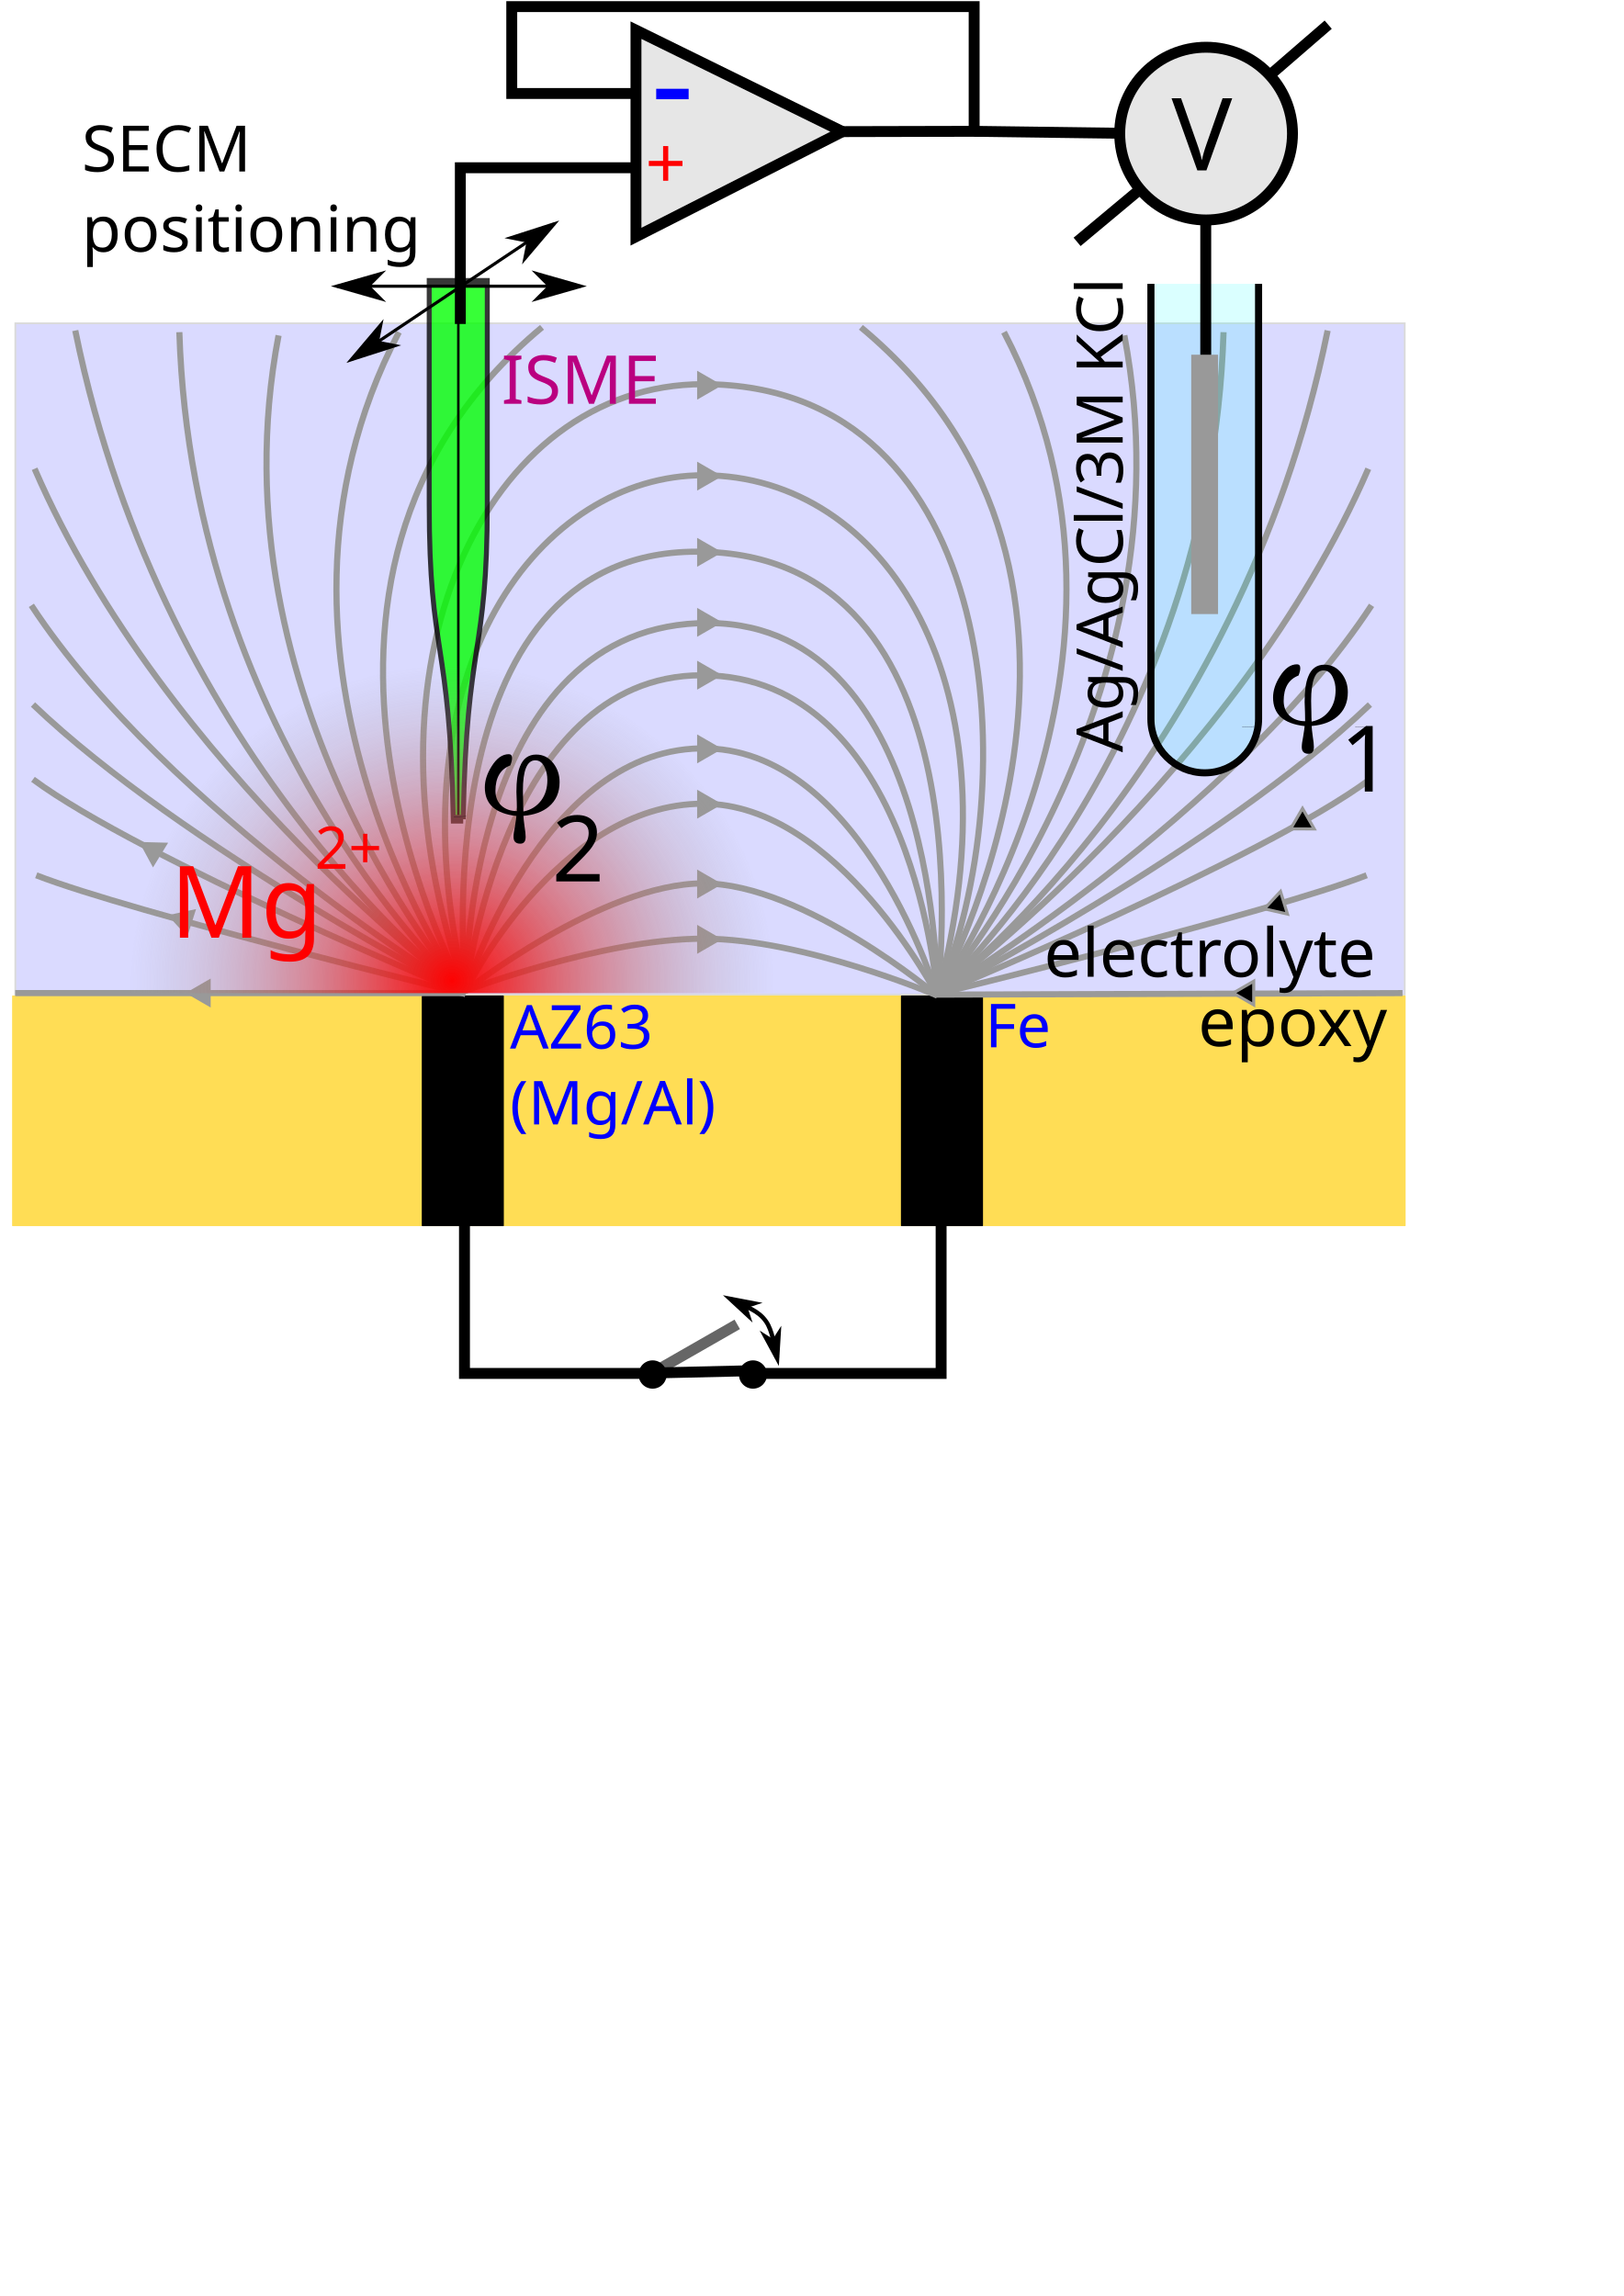
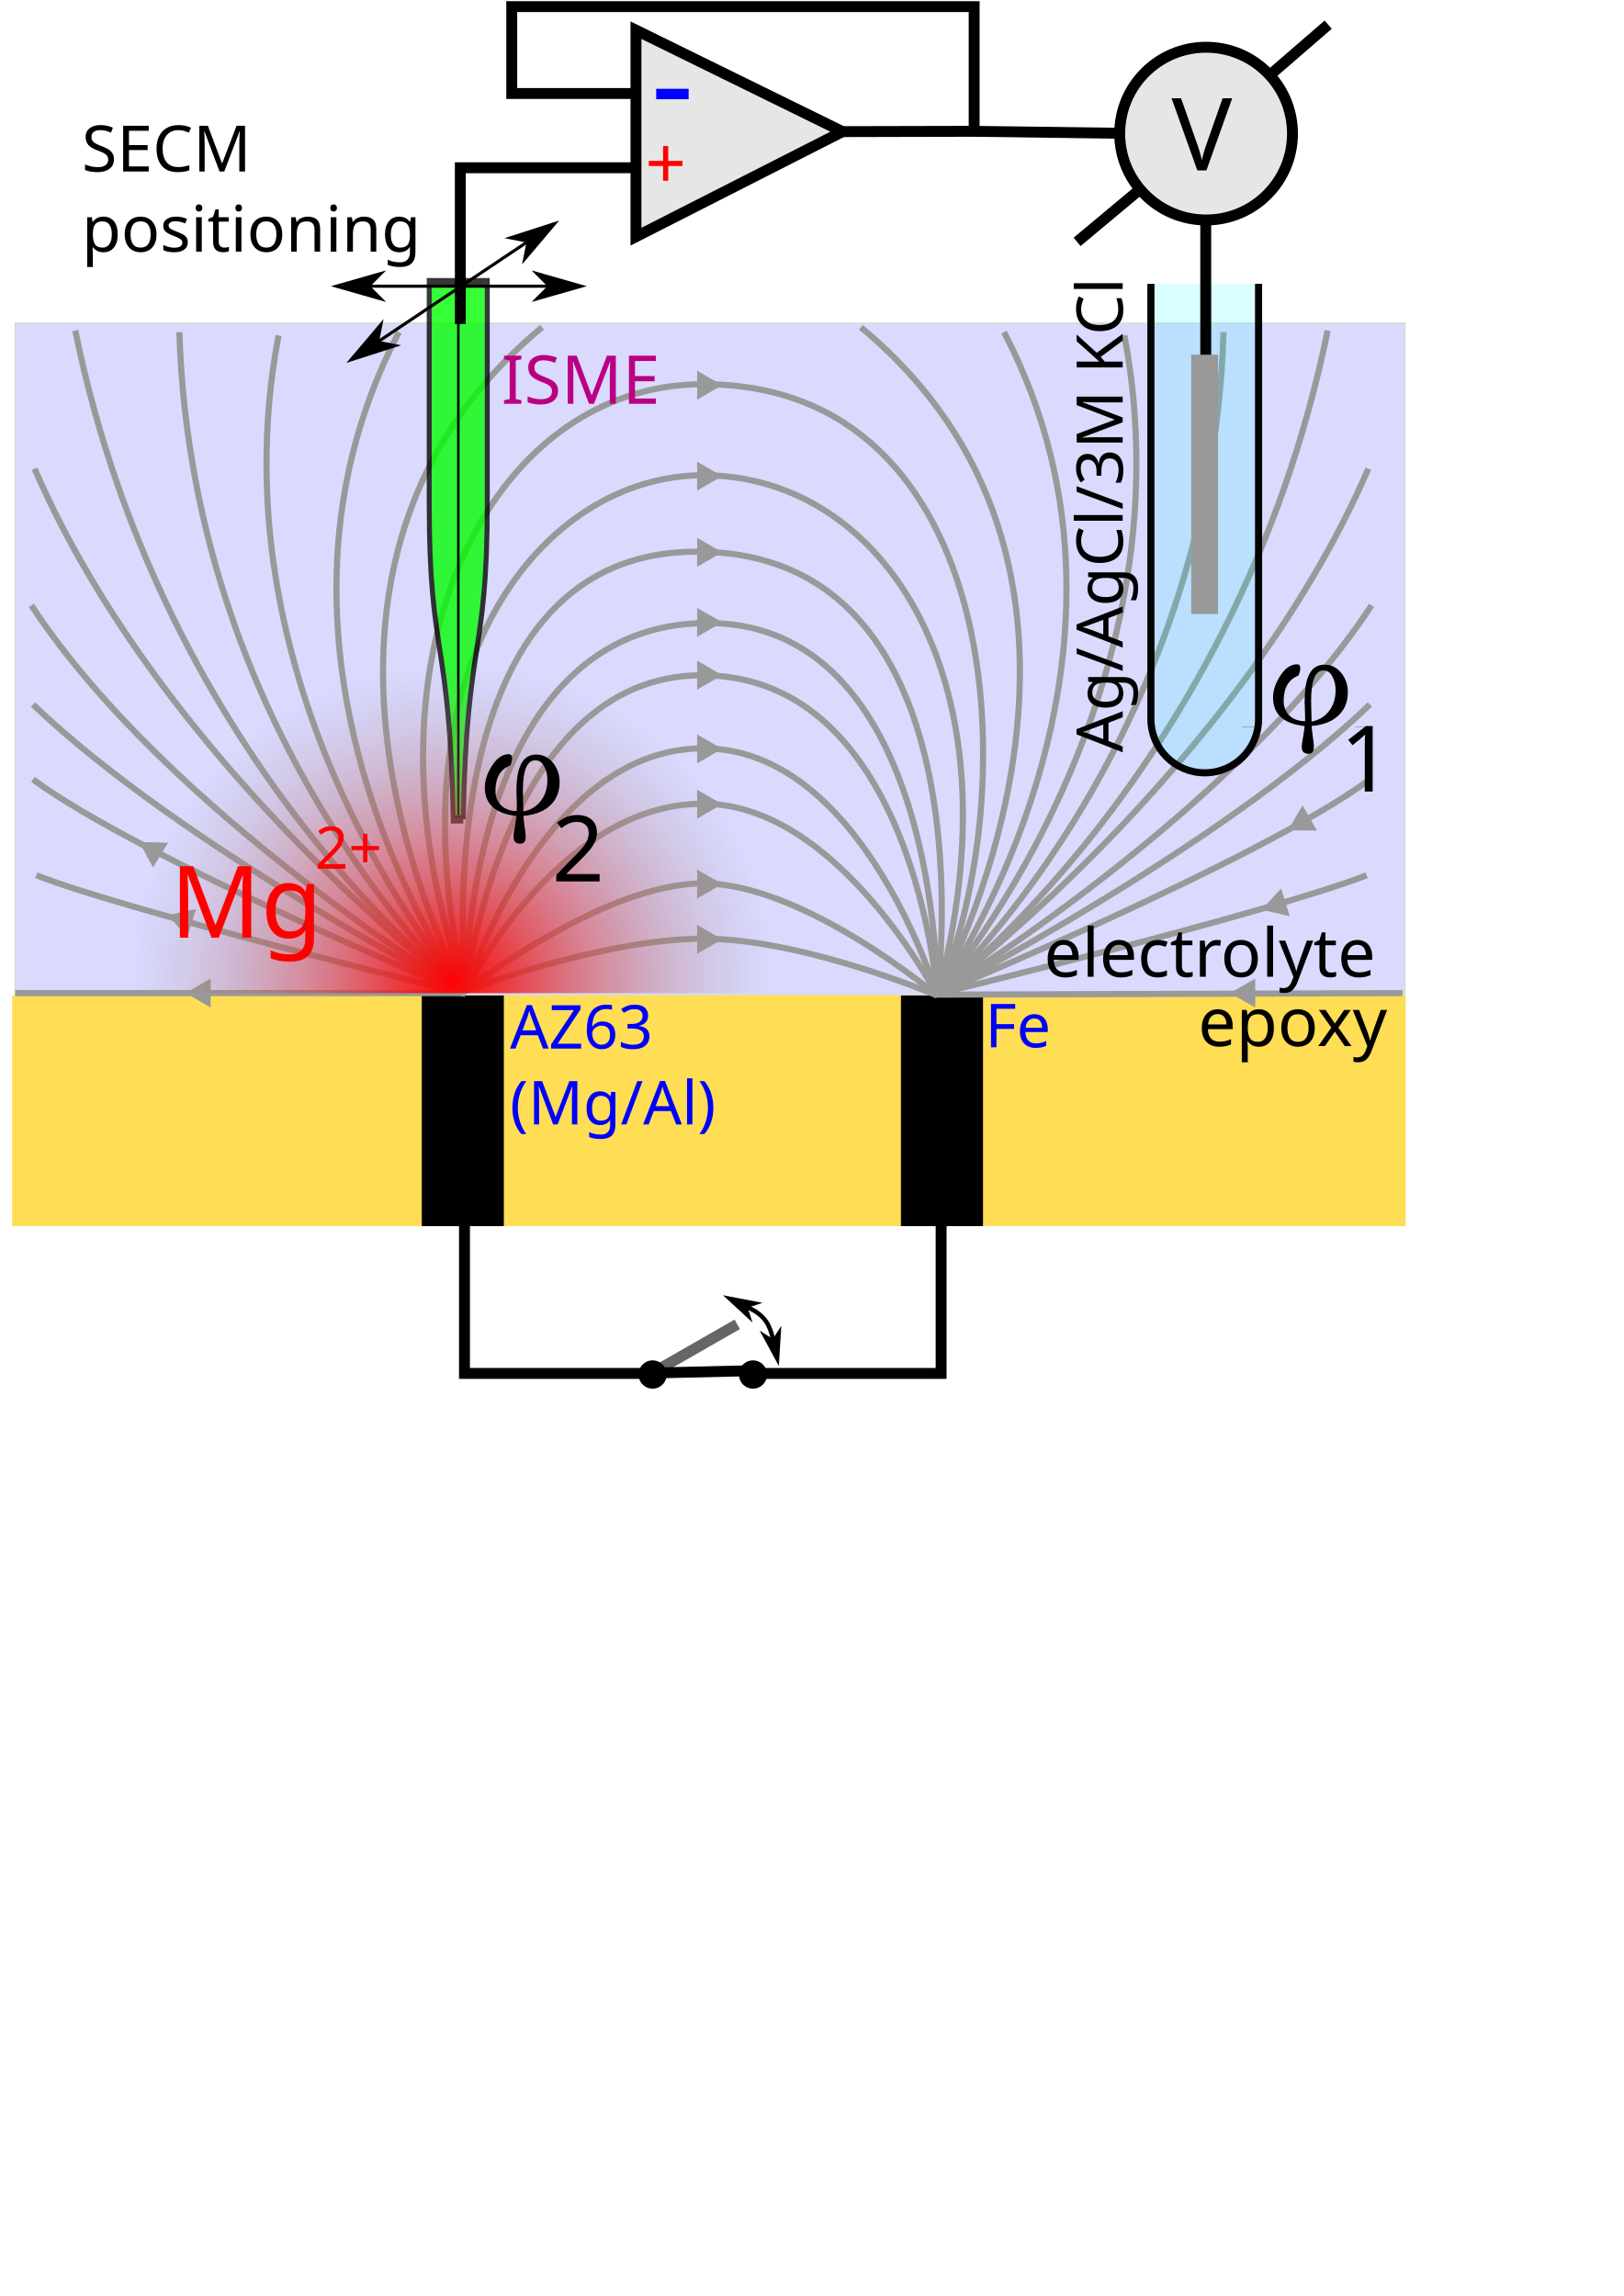
<svg xmlns="http://www.w3.org/2000/svg" xmlns:xlink="http://www.w3.org/1999/xlink" width="744.094" height="1052.362" id="svg2" version="1.1">
  <defs id="defs4">
    <marker orient="auto" refY="0.0" refX="0.0" id="Arrow2Lend" style="overflow:visible;">
      <path id="path3943" style="fill-rule:evenodd;stroke-width:0.625;stroke-linejoin:round;" d="M 8.719,4.034 L -2.207,0.016 L 8.719,-4.002 C 6.973,-1.63 6.983,1.616 8.719,4.034 z " transform="scale(1.1) rotate(180) translate(1,0)" />
    </marker>
    <linearGradient id="linearGradient6282">
      <stop style="stop-color:#ff0000;stop-opacity:1" offset="0" id="stop6284" />
      <stop style="stop-color:#999999;stop-opacity:0;" offset="1" id="stop6286" />
    </linearGradient>
    <marker orient="auto" refY="0.0" refX="0.0" id="Arrow1Mend" style="overflow:visible;">
      <path id="path3931" d="M 0.0,0.0 L 5.0,-5.0 L -12.5,0.0 L 5.0,5.0 L 0.0,0.0 z " style="fill-rule:evenodd;stroke:#000000;stroke-width:1.0pt;" transform="scale(0.4) rotate(180) translate(10,0)" />
    </marker>
    <marker orient="auto" refY="0.0" refX="0.0" id="Arrow1Mstart" style="overflow:visible">
      <path id="path3928" d="M 0.0,0.0 L 5.0,-5.0 L -12.5,0.0 L 5.0,5.0 L 0.0,0.0 z " style="fill-rule:evenodd;stroke:#000000;stroke-width:1.0pt" transform="scale(0.4) translate(10,0)" />
    </marker>
    <linearGradient xlink:href="#linearGradient2987-6" id="linearGradient2993-3" x1="388.571" y1="296.648" x2="391.429" y2="532.362" gradientUnits="userSpaceOnUse" gradientTransform="matrix(1.253608,0,0,0.93125,-221.2312,73.15347)" />
    <linearGradient id="linearGradient2987-6">
      <stop style="stop-color:#ffd42a;stop-opacity:1" offset="0" id="stop2989-7" />
      <stop style="stop-color:#ffffff;stop-opacity:1" offset="1" id="stop2991-5" />
    </linearGradient>
    <linearGradient y2="532.362" x2="391.429" y1="296.648" x1="388.571" gradientTransform="matrix(0.1092783,0,0,0.93125,455.1605,73.15345)" gradientUnits="userSpaceOnUse" id="linearGradient3010-5" xlink:href="#linearGradient3029-6" />
    <linearGradient id="linearGradient3029-6">
      <stop id="stop3031-2" offset="0" style="stop-color:#0000ff;stop-opacity:1" />
      <stop id="stop3033-9" offset="1" style="stop-color:#ffffff;stop-opacity:1" />
    </linearGradient>
    <marker orient="auto" refY="0" refX="0" id="marker5061" style="overflow:visible">
      <path id="path5063" d="M 0,0 5,-5 -12.5,0 5,5 0,0 z" style="fill-rule:evenodd;stroke:#000000;stroke-width:1pt" transform="matrix(0.8,0,0,0.8,10,0)" />
    </marker>
    <marker orient="auto" refY="0" refX="0" id="marker5065" style="overflow:visible">
      <path id="path5067" d="M 0,0 5,-5 -12.5,0 5,5 0,0 z" style="fill-rule:evenodd;stroke:#000000;stroke-width:1pt" transform="matrix(-0.8,0,0,-0.8,-10,0)" />
    </marker>
    <marker orient="auto" refY="0" refX="0" id="marker5015" style="overflow:visible">
      <path id="path5017" d="M 0,0 5,-5 -12.5,0 5,5 0,0 z" style="fill-rule:evenodd;stroke:#000000;stroke-width:1pt" transform="matrix(0.8,0,0,0.8,10,0)" />
    </marker>
    <marker orient="auto" refY="0" refX="0" id="marker5019" style="overflow:visible">
      <path id="path5021" d="M 0,0 5,-5 -12.5,0 5,5 0,0 z" style="fill-rule:evenodd;stroke:#000000;stroke-width:1pt" transform="matrix(-0.8,0,0,-0.8,-10,0)" />
    </marker>
    <clipPath clipPathUnits="userSpaceOnUse" id="clipPath5505">
      <rect style="fill:#4d4d4d;fill-opacity:0.145;stroke:#4d4d4d;stroke-width:3;stroke-miterlimit:4;stroke-opacity:0.145;stroke-dasharray:none" id="rect5507" width="158.594" height="319.208" x="744.482" y="145.245" rx="24.668" ry="24.668" />
    </clipPath>
    <radialGradient xlink:href="#linearGradient6282" id="radialGradient6288" cx="-405.452" cy="253.791" fx="-405.452" fy="253.791" r="148.143" gradientUnits="userSpaceOnUse" gradientTransform="matrix(-7.126871e-8,-0.9836066,1,3.7969868e-7,-669.505,-166.4435)" />
    <clipPath clipPathUnits="userSpaceOnUse" id="clipPath6292">
      <rect style="opacity:0.987;fill:#ff0000;fill-opacity:0.145;stroke:none" id="rect6294" width="477.143" height="287.143" x="-668.571" y="-49.066" rx="24.668" ry="24.668" />
    </clipPath>
    <marker orient="auto" refY="0" refX="0" id="Arrow2Lend-6" style="overflow:visible">
      <path id="path3943-7" style="fill-rule:evenodd;stroke-width:0.625;stroke-linejoin:round" d="M 8.719,4.034 -2.207,0.016 8.719,-4.002 c -1.745,2.372 -1.735,5.617 -6e-7,8.035 z" transform="matrix(-1.1,0,0,-1.1,-1.1,0)" />
    </marker>
    <marker orient="auto" refY="0" refX="0" id="Arrow2Lend-3" style="overflow:visible">
      <path id="path3943-5" style="fill-rule:evenodd;stroke-width:0.625;stroke-linejoin:round" d="M 8.719,4.034 -2.207,0.016 8.719,-4.002 c -1.745,2.372 -1.735,5.617 -6e-7,8.035 z" transform="matrix(-1.1,0,0,-1.1,-1.1,0)" />
    </marker>
    <marker orient="auto" refY="0" refX="0" id="marker6544" style="overflow:visible">
      <path id="path6546" style="fill-rule:evenodd;stroke-width:0.625;stroke-linejoin:round" d="M 8.719,4.034 -2.207,0.016 8.719,-4.002 c -1.745,2.372 -1.735,5.617 -6e-7,8.035 z" transform="matrix(-1.1,0,0,-1.1,-1.1,0)" />
    </marker>
    <marker orient="auto" refY="0" refX="0" id="Arrow2Lend-9" style="overflow:visible">
      <path id="path3943-1" style="fill-rule:evenodd;stroke-width:0.625;stroke-linejoin:round" d="M 8.719,4.034 -2.207,0.016 8.719,-4.002 c -1.745,2.372 -1.735,5.617 -6e-7,8.035 z" transform="matrix(-1.1,0,0,-1.1,-1.1,0)" />
    </marker>
    <marker orient="auto" refY="0" refX="0" id="marker6579" style="overflow:visible">
      <path id="path6581" style="fill-rule:evenodd;stroke-width:0.625;stroke-linejoin:round" d="M 8.719,4.034 -2.207,0.016 8.719,-4.002 c -1.745,2.372 -1.735,5.617 -6e-7,8.035 z" transform="matrix(-1.1,0,0,-1.1,-1.1,0)" />
    </marker>
    <marker orient="auto" refY="0" refX="0" id="marker6583" style="overflow:visible">
      <path id="path6585" style="fill-rule:evenodd;stroke-width:0.625;stroke-linejoin:round" d="M 8.719,4.034 -2.207,0.016 8.719,-4.002 c -1.745,2.372 -1.735,5.617 -6e-7,8.035 z" transform="matrix(-1.1,0,0,-1.1,-1.1,0)" />
    </marker>
    <marker orient="auto" refY="0" refX="0" id="marker6587" style="overflow:visible">
      <path id="path6589" style="fill-rule:evenodd;stroke-width:0.625;stroke-linejoin:round" d="M 8.719,4.034 -2.207,0.016 8.719,-4.002 c -1.745,2.372 -1.735,5.617 -6e-7,8.035 z" transform="matrix(-1.1,0,0,-1.1,-1.1,0)" />
    </marker>
    <marker orient="auto" refY="0" refX="0" id="Arrow2Lend-36" style="overflow:visible">
      <path id="path3943-0" style="fill-rule:evenodd;stroke-width:0.625;stroke-linejoin:round" d="M 8.719,4.034 -2.207,0.016 8.719,-4.002 c -1.745,2.372 -1.735,5.617 -6e-7,8.035 z" transform="matrix(-1.1,0,0,-1.1,-1.1,0)" />
    </marker>
    <marker orient="auto" refY="0" refX="0" id="marker6636" style="overflow:visible">
      <path id="path6638" style="fill-rule:evenodd;stroke-width:0.625;stroke-linejoin:round" d="M 8.719,4.034 -2.207,0.016 8.719,-4.002 c -1.745,2.372 -1.735,5.617 -6e-7,8.035 z" transform="matrix(-1.1,0,0,-1.1,-1.1,0)" />
    </marker>
    <marker orient="auto" refY="0" refX="0" id="marker6640" style="overflow:visible">
      <path id="path6642" style="fill-rule:evenodd;stroke-width:0.625;stroke-linejoin:round" d="M 8.719,4.034 -2.207,0.016 8.719,-4.002 c -1.745,2.372 -1.735,5.617 -6e-7,8.035 z" transform="matrix(-1.1,0,0,-1.1,-1.1,0)" />
    </marker>
    <marker orient="auto" refY="0" refX="0" id="marker6644" style="overflow:visible">
      <path id="path6646" style="fill-rule:evenodd;stroke-width:0.625;stroke-linejoin:round" d="M 8.719,4.034 -2.207,0.016 8.719,-4.002 c -1.745,2.372 -1.735,5.617 -6e-7,8.035 z" transform="matrix(-1.1,0,0,-1.1,-1.1,0)" />
    </marker>
    <marker orient="auto" refY="0" refX="0" id="marker6648" style="overflow:visible">
      <path id="path6650" style="fill-rule:evenodd;stroke-width:0.625;stroke-linejoin:round" d="M 8.719,4.034 -2.207,0.016 8.719,-4.002 c -1.745,2.372 -1.735,5.617 -6e-7,8.035 z" transform="matrix(-1.1,0,0,-1.1,-1.1,0)" />
    </marker>
    <marker orient="auto" refY="0" refX="0" id="marker6652" style="overflow:visible">
      <path id="path6654" style="fill-rule:evenodd;stroke-width:0.625;stroke-linejoin:round" d="M 8.719,4.034 -2.207,0.016 8.719,-4.002 c -1.745,2.372 -1.735,5.617 -6e-7,8.035 z" transform="matrix(-1.1,0,0,-1.1,-1.1,0)" />
    </marker>
    <marker orient="auto" refY="0" refX="0" id="marker6656" style="overflow:visible">
      <path id="path6658" style="fill-rule:evenodd;stroke-width:0.625;stroke-linejoin:round" d="M 8.719,4.034 -2.207,0.016 8.719,-4.002 c -1.745,2.372 -1.735,5.617 -6e-7,8.035 z" transform="matrix(-1.1,0,0,-1.1,-1.1,0)" />
    </marker>
    <marker orient="auto" refY="0" refX="0" id="marker6660" style="overflow:visible">
      <path id="path6662" style="fill-rule:evenodd;stroke-width:0.625;stroke-linejoin:round" d="M 8.719,4.034 -2.207,0.016 8.719,-4.002 c -1.745,2.372 -1.735,5.617 -6e-7,8.035 z" transform="matrix(-1.1,0,0,-1.1,-1.1,0)" />
    </marker>
  </defs>
  <g id="layer1">
    <rect style="opacity:0.146;fill:#0000ff;fill-opacity:1;fill-rule:evenodd;stroke:#000000;stroke-width:0.836;stroke-linecap:round;stroke-miterlimit:4;stroke-dasharray:none;stroke-dashoffset:0" id="rect4755" width="636.691" height="307.687" x="7.042" y="148.184" />
    <rect style="opacity:1;fill:#ffdd55;fill-opacity:1;stroke:none" id="rect2985" width="638.603" height="105.714" x="5.548" y="456.289" ry="0.248" />
    <rect style="opacity:1;fill:#000000;fill-opacity:1;stroke:none" id="rect2985-3" width="37.603" height="105.714" x="412.875" y="456.289" ry="0.248" />
    <rect style="opacity:1;fill:#000000;fill-opacity:1;stroke:none" id="rect2985-3-1" width="37.603" height="105.714" x="193.287" y="456.289" ry="0.248" />
    <text xml:space="preserve" style="font-size:27.812px;font-style:normal;font-weight:normal;line-height:125%;letter-spacing:0px;word-spacing:0px;fill:#0000ff;fill-opacity:1;stroke:none;font-family:Sans" x="233.703" y="480.62" id="text3075">
      <tspan id="tspan3077" x="233.703" y="480.62">AZ63</tspan>
      <tspan x="233.703" y="515.385" id="tspan6725">(Mg/Al)</tspan>
    </text>
    <text xml:space="preserve" style="font-size:27.812px;font-style:normal;font-weight:normal;line-height:125%;letter-spacing:0px;word-spacing:0px;fill:#0000ff;fill-opacity:1;stroke:none;font-family:Sans" x="451.442" y="480.029" id="text3075-0">
      <tspan id="tspan3077-2" x="451.442" y="480.029">Fe</tspan>
    </text>
    <path style="fill:none;stroke:#999999;stroke-width:2.816;stroke-linecap:butt;stroke-linejoin:miter;stroke-miterlimit:4;stroke-opacity:1" d="m 213.405,454.095 c 0,0 62.605,-23.85 108.814,-23.85 46.209,0 107.324,26.086 107.324,26.086" id="path12076" />
    <path style="fill:none;stroke:#999999;stroke-width:2.816;stroke-linecap:butt;stroke-linejoin:miter;stroke-miterlimit:4;stroke-opacity:1" d="m 213.405,454.095 c 0,0 62.605,-49.19 108.814,-49.19 46.209,0 107.324,51.426 107.324,51.426" id="path13047" />
    <path style="fill:none;stroke:#999999;stroke-width:2.816;stroke-linecap:butt;stroke-linejoin:miter;stroke-miterlimit:4;stroke-opacity:1" d="m 213.405,454.095 c 0,0 41.737,-85.71 108.814,-85.71 61.86,0 107.324,87.946 107.324,87.946" id="path13049" />
    <path style="fill:none;stroke:#999999;stroke-width:2.816;stroke-linecap:butt;stroke-linejoin:miter;stroke-miterlimit:4;stroke-opacity:1" d="m 213.405,454.095 c 0,0 35.029,-113.286 111.05,-111.05 71.517,2.124 105.088,113.286 105.088,113.286" id="path13051" />
    <path style="fill:none;stroke:#999999;stroke-width:2.816;stroke-linecap:butt;stroke-linejoin:miter;stroke-miterlimit:4;stroke-opacity:1" d="m 213.405,454.095 c 0,0 16.364,-144.484 108.069,-144.589 97.603,-0.112 108.069,146.825 108.069,146.825" id="path13053" />
    <path style="fill:none;stroke:#999999;stroke-width:2.816;stroke-linecap:butt;stroke-linejoin:miter;stroke-miterlimit:4;stroke-opacity:1" d="m 213.405,454.095 c 0,0 -0.825,-163.949 106.578,-168.438 110.866,-4.665 109.559,170.674 109.559,170.674" id="path13055" />
    <path style="fill:none;stroke:#999999;stroke-width:2.816;stroke-linecap:butt;stroke-linejoin:miter;stroke-miterlimit:4;stroke-opacity:1" d="m 213.405,454.095 c 0,0 -21.291,-201.232 105.833,-201.232 136.769,0 110.305,203.468 110.305,203.468" id="path13057" />
    <path style="fill:none;stroke:#999999;stroke-width:2.816;stroke-linecap:butt;stroke-linejoin:miter;stroke-miterlimit:4;stroke-opacity:1" d="m 429.543,455.586 c 0,0 152.787,-37.265 196.76,-54.407" id="path14033" />
    <path style="fill:none;stroke:#999999;stroke-width:2.816;stroke-linecap:butt;stroke-linejoin:miter;stroke-miterlimit:4;stroke-opacity:1" d="m 429.543,455.586 c 0,0 149.06,-61.86 198.25,-98.38" id="path15004" />
    <path style="fill:none;stroke:#999999;stroke-width:2.816;stroke-linecap:butt;stroke-linejoin:miter;stroke-miterlimit:4;stroke-opacity:1" d="m 429.543,455.586 c 0,0 129.683,-67.077 198.25,-132.664" id="path15006" />
    <path style="fill:none;stroke:#999999;stroke-width:2.816;stroke-linecap:butt;stroke-linejoin:miter;stroke-miterlimit:4;stroke-opacity:1" d="m 429.543,455.586 c 0,0 136.39,-82.729 198.996,-178.127" id="path15008" />
    <path style="fill:none;stroke:#999999;stroke-width:2.816;stroke-linecap:butt;stroke-linejoin:miter;stroke-miterlimit:4;stroke-opacity:1" d="m 429.543,455.586 c 0,0 137.881,-102.852 197.505,-240.733" id="path15010" />
    <path style="fill:none;stroke:#999999;stroke-width:2.816;stroke-linecap:butt;stroke-linejoin:miter;stroke-miterlimit:4;stroke-opacity:1" d="m 429.543,455.586 c 0,0 137.881,-102.852 178.873,-304.083" id="path15012" />
    <path style="fill:none;stroke:#999999;stroke-width:2.816;stroke-linecap:butt;stroke-linejoin:miter;stroke-miterlimit:4;stroke-opacity:1" d="m 429.543,455.586 c 0,0 125.211,-113.286 131.173,-303.338" id="path15014" />
    <path style="fill:none;stroke:#999999;stroke-width:2.816;stroke-linecap:butt;stroke-linejoin:miter;stroke-miterlimit:4;stroke-opacity:1" d="m 429.543,455.586 c 0,0 117.758,-134.154 85.71,-301.847" id="path15016" />
    <path style="fill:none;stroke:#999999;stroke-width:2.816;stroke-linecap:butt;stroke-linejoin:miter;stroke-miterlimit:4;stroke-opacity:1" d="m 429.543,455.586 c 0,0 109.559,-152.042 30.557,-303.338" id="path15018" />
    <path style="fill:none;stroke:#999999;stroke-width:2.816;stroke-linecap:butt;stroke-linejoin:miter;stroke-miterlimit:4;stroke-opacity:1" d="m 429.543,455.586 c 0,0 105.088,-189.307 -35.029,-305.574" id="path15020" />
    <path style="fill:none;stroke:#999999;stroke-width:2.816;stroke-linecap:butt;stroke-linejoin:miter;stroke-miterlimit:4;stroke-opacity:1" d="m 213.405,454.095 c -53.662,-150.551 10.009,-277.998 108.814,-277.998 137.522,0 148.315,184.09 107.324,280.234" id="path15026" />
    <path style="fill:none;stroke:#999999;stroke-width:2.816;stroke-linecap:butt;stroke-linejoin:miter;stroke-miterlimit:4;stroke-opacity:1" d="m 213.405,454.095 c -35.775,-150.551 36.095,-236.261 108.814,-236.261 83.235,0 146.079,95.399 107.324,238.497" id="path15028" />
    <path style="fill:none;stroke:#999999;stroke-width:2.816;stroke-linecap:butt;stroke-linejoin:miter;stroke-miterlimit:4;stroke-opacity:1" d="m 213.366,455.586 c 0,0 -152.787,-37.265 -196.76,-54.407" id="path15030" />
    <path style="fill:none;stroke:#999999;stroke-width:2.816;stroke-linecap:butt;stroke-linejoin:miter;stroke-miterlimit:4;stroke-opacity:1" d="m 213.366,455.586 c 0,0 -149.06,-61.86 -198.25,-98.38" id="path15032" />
    <path style="fill:none;stroke:#999999;stroke-width:2.816;stroke-linecap:butt;stroke-linejoin:miter;stroke-miterlimit:4;stroke-opacity:1" d="m 213.366,455.586 c 0,0 -129.683,-67.077 -198.25,-132.664" id="path15034" />
    <path style="fill:none;stroke:#999999;stroke-width:2.816;stroke-linecap:butt;stroke-linejoin:miter;stroke-miterlimit:4;stroke-opacity:1" d="m 213.366,455.586 c 0,0 -136.39,-82.729 -198.996,-178.127" id="path15036" />
    <path style="fill:none;stroke:#999999;stroke-width:2.816;stroke-linecap:butt;stroke-linejoin:miter;stroke-miterlimit:4;stroke-opacity:1" d="m 213.366,455.586 c 0,0 -137.881,-102.852 -197.505,-240.733" id="path15038" />
    <path style="fill:none;stroke:#999999;stroke-width:2.816;stroke-linecap:butt;stroke-linejoin:miter;stroke-miterlimit:4;stroke-opacity:1" d="m 213.366,455.586 c 0,0 -137.881,-102.852 -178.873,-304.083" id="path15040" />
    <path style="fill:none;stroke:#999999;stroke-width:2.816;stroke-linecap:butt;stroke-linejoin:miter;stroke-miterlimit:4;stroke-opacity:1" d="m 213.366,455.586 c 0,0 -125.211,-113.286 -131.173,-303.338" id="path15042" />
    <path style="fill:none;stroke:#999999;stroke-width:2.816;stroke-linecap:butt;stroke-linejoin:miter;stroke-miterlimit:4;stroke-opacity:1" d="m 213.366,455.586 c 0,0 -117.758,-134.154 -85.71,-301.847" id="path15044" />
    <path style="fill:none;stroke:#999999;stroke-width:2.816;stroke-linecap:butt;stroke-linejoin:miter;stroke-miterlimit:4;stroke-opacity:1" d="m 213.366,455.586 c 0,0 -109.559,-152.042 -30.557,-303.338" id="path15046" />
    <path style="fill:none;stroke:#999999;stroke-width:2.816;stroke-linecap:butt;stroke-linejoin:miter;stroke-miterlimit:4;stroke-opacity:1" d="m 213.366,455.586 c 0,0 -105.088,-189.307 35.029,-305.574" id="path15048" />
    <path style="fill:none;stroke:#999999;stroke-width:2.816;stroke-linecap:butt;stroke-linejoin:miter;stroke-miterlimit:4;stroke-opacity:1" d="m 211.914,455.179 -204.958,0" id="path15108" />
    <path style="fill:none;stroke:#999999;stroke-width:2.816;stroke-linecap:butt;stroke-linejoin:miter;stroke-miterlimit:4;stroke-opacity:1" d="m 642.743,455.179 -213.887,0.714" id="path16079" />
    <path style="fill:#999999;fill-opacity:1;fill-rule:evenodd;stroke:#999999;stroke-width:1.408" d="m 329.56,430.542 -9.389,5.421 0,-10.842 9.389,5.421 z" id="path20077" />
    <path id="path21065" d="m 329.56,405.199 -9.389,5.421 0,-10.842 9.389,5.421 z" style="fill:#999999;fill-opacity:1;fill-rule:evenodd;stroke:#999999;stroke-width:1.408" />
    <path style="fill:#999999;fill-opacity:1;fill-rule:evenodd;stroke:#999999;stroke-width:1.408" d="m 329.56,368.593 -9.389,5.421 0,-10.842 9.389,5.421 z" id="path21067" />
    <path id="path21069" d="m 329.56,343.25 -9.389,5.421 0,-10.842 9.389,5.421 z" style="fill:#999999;fill-opacity:1;fill-rule:evenodd;stroke:#999999;stroke-width:1.408" />
    <path style="fill:#999999;fill-opacity:1;fill-rule:evenodd;stroke:#999999;stroke-width:1.408" d="m 329.56,309.46 -9.389,5.421 0,-10.842 9.389,5.421 z" id="path21071" />
    <path id="path21073" d="m 329.56,285.245 -9.389,5.421 0,-10.842 9.389,5.421 z" style="fill:#999999;fill-opacity:1;fill-rule:evenodd;stroke:#999999;stroke-width:1.408" />
    <path style="fill:#999999;fill-opacity:1;fill-rule:evenodd;stroke:#999999;stroke-width:1.408" d="m 329.56,253.148 -9.389,5.421 0,-10.842 9.389,5.421 z" id="path21075" />
    <path id="path21077" d="m 329.56,218.232 -9.389,5.421 0,-10.842 9.389,5.421 z" style="fill:#999999;fill-opacity:1;fill-rule:evenodd;stroke:#999999;stroke-width:1.408" />
    <path style="fill:#999999;fill-opacity:1;fill-rule:evenodd;stroke:#999999;stroke-width:1.408" d="m 329.56,176.556 -9.389,5.421 0,-10.842 9.389,5.421 z" id="path21079" />
    <path id="path21101" d="m 86.453,455.149 9.389,-5.421 0,10.842 -9.389,-5.421 z" style="fill:#999999;fill-opacity:1;fill-rule:evenodd;stroke:#999999;stroke-width:1.408" />
-     <path style="fill:#000000;fill-opacity:1;fill-rule:evenodd;stroke:#999999;stroke-width:1.408" d="m 565.152,455.149 9.389,-5.421 0,10.842 -9.389,-5.421 z" id="path21103" />
+     <path style="fill:#999999;fill-opacity:1;fill-rule:evenodd;stroke:#999999;stroke-width:1.408" d="m 565.152,455.149 9.389,-5.421 0,10.842 -9.389,-5.421 z" id="path21103" />
    <path style="fill:#999999;fill-opacity:1;fill-rule:evenodd;stroke:#999999;stroke-width:1.408" d="m 78.225,419.94 10.589,-2.33 -3.277,10.335 -7.312,-8.005 z" id="path21105" />
    <path id="path21107" d="m 64.983,386.648 10.838,0.284 -5.665,9.244 -5.174,-9.528 z" style="fill:#999999;fill-opacity:1;fill-rule:evenodd;stroke:#999999;stroke-width:1.408" />
-     <path id="path21113" d="m 579.439,416.546 7.378,-7.944 3.191,10.362 -10.569,-2.418 z" style="fill:#000000;fill-opacity:1;fill-rule:evenodd;stroke:#999999;stroke-width:1.408" />
-     <path style="fill:#000000;fill-opacity:1;fill-rule:evenodd;stroke:#999999;stroke-width:1.408" d="m 591.443,379.897 5.464,-9.364 5.378,9.414 -10.842,-0.05 z" id="path21115" />
+     <path id="path21113" d="m 579.439,416.546 7.378,-7.944 3.191,10.362 -10.569,-2.418 z" style="fill:#999999;fill-opacity:1;fill-rule:evenodd;stroke:#999999;stroke-width:1.408" />
+     <path style="fill:#999999;fill-opacity:1;fill-rule:evenodd;stroke:#999999;stroke-width:1.408" d="m 591.443,379.897 5.464,-9.364 5.378,9.414 -10.842,-0.05 z" id="path21115" />
    <path style="fill:none;stroke:#000000;stroke-width:5;stroke-linecap:butt;stroke-linejoin:miter;stroke-opacity:1;stroke-miterlimit:4;stroke-dasharray:none" d="m 212.857,550.934 0,78.571 85.714,0" id="path3711" />
    <path style="fill:none;stroke:#000000;stroke-width:5;stroke-linecap:butt;stroke-linejoin:miter;stroke-opacity:1;stroke-miterlimit:4;stroke-dasharray:none" d="m 431.286,550.934 0,78.571 -85.714,0" id="path3711-1" />
    <path style="fill:#000000;fill-opacity:1;stroke:#000000;stroke-width:5;stroke-miterlimit:4;stroke-dasharray:none" id="path3733-2" d="m 203.571,702.005 a 3.929,3.929 0 1 1 -7.857,0 3.929,3.929 0 1 1 7.857,0 z" transform="translate(145.4286,-72.00003)" />
    <path style="fill:#999999;stroke:#666666;stroke-width:5;stroke-linecap:butt;stroke-linejoin:miter;stroke-opacity:1;stroke-miterlimit:4;stroke-dasharray:none" d="m 298.571,629.505 39.286,-22.5" id="path4521" />
    <text xml:space="preserve" style="font-size:30.906px;font-style:normal;font-weight:normal;line-height:125%;letter-spacing:0px;word-spacing:0px;fill:#000000;fill-opacity:1;stroke:none;font-family:Sans" x="478.405" y="447.704" id="text4523">
      <tspan id="tspan4525" x="478.405" y="447.704">electrolyte</tspan>
    </text>
    <g id="g3025-3-8" style="opacity:0.785;fill:#00ff00;stroke-width:10.753;stroke-miterlimit:4;stroke-dasharray:none" transform="matrix(0.2109786,0,0,-0.3689094,145.5792,481.9303)">
      <path id="path2985-9-4-5" style="fill:#00ff00;stroke:#000000;stroke-width:10.753;stroke-linecap:butt;stroke-linejoin:miter;stroke-miterlimit:4;stroke-opacity:1;stroke-dasharray:none" d="m 316.125,288.533 c 7.745,228.4 52.278,200.102 52.278,392.12 0,192.018 0,274.888 0,274.888 l -126.12,0 c 0,0 0,-82.871 0,-274.888 0,-192.018 44.533,-163.72 52.278,-392.12 l 21.564,0" />
    </g>
    <path style="fill:none;stroke:#000000;stroke-width:1.426;stroke-linecap:butt;stroke-linejoin:miter;stroke-miterlimit:4;stroke-opacity:1;stroke-dasharray:none;marker-start:url(#marker5061);marker-end:url(#marker5065)" d="m 154.392,131.177 111.764,0" id="path5696" />
    <path style="fill:none;stroke:#000000;stroke-width:1.426;stroke-linecap:butt;stroke-linejoin:miter;stroke-miterlimit:4;stroke-opacity:1;stroke-dasharray:none;marker-start:url(#marker5061);marker-end:url(#marker5065)" d="m 161.043,164.798 92.938,-62.179" id="path5698" />
    <path style="fill:#e6e6e6;stroke:#000000;stroke-width:5;stroke-linecap:butt;stroke-linejoin:miter;stroke-miterlimit:4;stroke-opacity:1;stroke-dasharray:none" d="m 386.099,60.326 -94.652,-46.496 0,94.652 z" id="path7823" />
    <path style="fill:#e6e6e6;stroke:#000000;stroke-width:10.973;stroke-linecap:round;stroke-miterlimit:4;stroke-dasharray:none;stroke-dashoffset:0" id="path8453" d="m -1337.442,-334.751 a 86.873,86.873 0 1 1 -173.746,0 86.873,86.873 0 1 1 173.746,0 z" transform="matrix(0.4556748,0,0,0.4556748,1201.743,213.7776)" />
    <text xml:space="preserve" style="font-size:46.295px;font-style:normal;font-weight:normal;line-height:125%;letter-spacing:0px;word-spacing:0px;fill:#000000;fill-opacity:1;stroke:none;font-family:Sans" x="536.895" y="78.115" id="text8455">
      <tspan id="tspan8457" x="536.895" y="78.115">V</tspan>
    </text>
    <path style="fill:none;stroke:#000000;stroke-width:5;stroke-linecap:butt;stroke-linejoin:miter;stroke-miterlimit:4;stroke-opacity:1;stroke-dasharray:none" d="m 386.099,60.326 60.326,-0.139 0,-57.148 -211.903,0 0,39.818 56.887,0" id="path8461" />
    <path style="fill:none;stroke:#000000;stroke-width:5;stroke-linecap:butt;stroke-linejoin:miter;stroke-miterlimit:4;stroke-opacity:1;stroke-dasharray:none" d="m 290.437,76.887 -79.48,0 0,71.606" id="path8463" />
    <path style="fill:none;stroke:#000000;stroke-width:5;stroke-linecap:butt;stroke-linejoin:miter;stroke-miterlimit:4;stroke-opacity:1;stroke-dasharray:none" d="m 446.425,60.187 64.878,0.863" id="path8465" />
    <path style="fill:none;stroke:#000000;stroke-width:5;stroke-linecap:butt;stroke-linejoin:miter;stroke-miterlimit:4;stroke-opacity:1;stroke-dasharray:none" d="M 522.459,86.764 493.6,110.857" id="path8469" />
    <path style="fill:none;stroke:#000000;stroke-width:5;stroke-linecap:butt;stroke-linejoin:miter;stroke-miterlimit:4;stroke-opacity:1;stroke-dasharray:none" d="m 608.676,11.3 -27.213,23.544" id="path8469-5" />
    <text xml:space="preserve" style="font-size:29.513px;font-style:normal;font-weight:normal;line-height:125%;letter-spacing:0px;word-spacing:0px;fill:#000000;fill-opacity:1;stroke:none;font-family:Sans" x="-344.827" y="514.491" id="text8489" transform="matrix(0,-1,1,0,0,0)">
      <tspan id="tspan8491" x="-344.827" y="514.491">Ag/AgCl/3M KCl</tspan>
    </text>
    <text xml:space="preserve" style="font-size:61.368px;font-style:normal;font-weight:normal;line-height:125%;letter-spacing:0px;word-spacing:0px;fill:#0000ff;fill-opacity:1;stroke:none;font-family:Sans" x="298.266" y="59.539" id="text3275">
      <tspan id="tspan3277" x="298.266" y="59.539">-</tspan>
    </text>
    <text xml:space="preserve" style="font-size:32.809px;font-style:normal;font-weight:normal;line-height:125%;letter-spacing:0px;word-spacing:0px;fill:#ff0000;fill-opacity:1;stroke:none;font-family:Sans" x="295.701" y="86.488" id="text3279">
      <tspan id="tspan3281" x="295.701" y="86.488">+</tspan>
    </text>
    <flowRoot xml:space="preserve" id="flowRoot5449" style="fill:black;stroke:none;stroke-opacity:1;stroke-width:1px;stroke-linejoin:miter;stroke-linecap:butt;fill-opacity:1;font-family:Sans;font-style:normal;font-weight:normal;font-size:56px;line-height:125%;letter-spacing:0px;word-spacing:0px">
      <flowRegion id="flowRegion5451">
        <rect id="rect5453" width="50.508" height="66.67" x="214.152" y="170.499" />
      </flowRegion>
      <flowPara id="flowPara5455" />
    </flowRoot>
    <text xml:space="preserve" style="font-size:30.906px;font-style:normal;font-weight:normal;line-height:125%;letter-spacing:0px;word-spacing:0px;fill:#ba0080;fill-opacity:1;stroke:none;font-family:Sans" x="229.742" y="185.086" id="text4523-4">
      <tspan id="tspan4525-5" x="229.742" y="185.086">ISME</tspan>
    </text>
    <text xml:space="preserve" style="font-size:30.906px;font-style:normal;font-weight:normal;line-height:125%;letter-spacing:0px;word-spacing:0px;fill:#000000;fill-opacity:1;stroke:none;font-family:Sans" x="549.034" y="479.46" id="text4523-9">
      <tspan id="tspan4525-1" x="549.034" y="479.46">epoxy</tspan>
      <tspan x="549.034" y="518.092" id="tspan5499" />
    </text>
    <rect style="opacity:0.987;fill:#00ffff;fill-opacity:0.145;stroke:#000000;stroke-width:3.259;stroke-miterlimit:4;stroke-opacity:1;stroke-dasharray:none" id="rect5501" width="49.335" height="296.725" x="801.181" y="72.644" ry="24.668" rx="24.668" clip-path="url(#clipPath5505)" transform="translate(-273.7513,-15.15229)" />
    <path style="fill:none;stroke:#000000;stroke-width:5;stroke-linecap:butt;stroke-linejoin:miter;stroke-miterlimit:4;stroke-opacity:1;stroke-dasharray:none" d="m 552.553,101.809 0,167.685" id="path5509" />
    <path style="fill:#ececec;stroke:#999999;stroke-width:12.296;stroke-linecap:butt;stroke-linejoin:miter;stroke-miterlimit:4;stroke-opacity:1;stroke-dasharray:none" d="m 552.048,162.575 0,118.883" id="path5509-2" />
    <text xml:space="preserve" style="font-size:29.379px;font-style:normal;font-weight:normal;line-height:125%;letter-spacing:0px;word-spacing:0px;fill:#000000;fill-opacity:1;stroke:none;font-family:Sans" x="37.469" y="78.604" id="text5529">
      <tspan id="tspan5531" x="37.469" y="78.604">SECM</tspan>
      <tspan x="37.469" y="115.328" id="tspan5533">positioning</tspan>
    </text>
    <path style="fill:none;stroke:#000000;stroke-width:1.121px;stroke-linecap:butt;stroke-linejoin:miter;stroke-opacity:1" d="m 210.036,130.449 0,243.115" id="path5535" />
    <path style="fill:none;stroke:#000000;stroke-width:5;stroke-linecap:butt;stroke-linejoin:miter;stroke-miterlimit:4;stroke-opacity:1;stroke-dasharray:none" d="m 298.214,629.326 46.429,-1.071" id="path4521-3" />
    <path style="fill:#000000;fill-opacity:1;stroke:#000000;stroke-width:5;stroke-miterlimit:4;stroke-dasharray:none" id="path3733" d="m 203.571,702.005 a 3.929,3.929 0 1 1 -7.857,0 3.929,3.929 0 1 1 7.857,0 z" transform="translate(99.42858,-72.00003)" />
    <path style="fill:none;stroke:#000000;stroke-width:2;stroke-linecap:butt;stroke-linejoin:miter;stroke-miterlimit:4;stroke-opacity:1;stroke-dasharray:none;marker-start:url(#Arrow1Mstart);marker-mid:none;marker-end:url(#Arrow1Mend)" d="m 356.066,622.259 c -1.19,-5.396 -2.128,-12.455 -4.989,-16.552 -3.594,-5.147 -8.63,-6.418 -16.247,-10.269" id="path3124" />
    <path style="opacity:0.987;fill:url(#radialGradient6288);fill-opacity:1;stroke:none" id="path6280" d="m -268.571,235.219 a 147.143,147.143 0 1 1 -294.286,0 147.143,147.143 0 1 1 294.286,0 z" clip-path="url(#clipPath6292)" transform="translate(622.8571,217.1429)" />
    <g id="g6304" transform="matrix(0.8186708,0,0,0.8186708,131.7943,-45.81937)" style="fill:#ff0000;stroke-width:1.556;stroke-miterlimit:4;stroke-dasharray:none">
      <text id="text6296" y="580.934" x="-65.714" style="font-size:56px;font-style:normal;font-weight:normal;line-height:125%;letter-spacing:0px;word-spacing:0px;fill:#ff0000;fill-opacity:1;stroke:none;font-family:Sans" xml:space="preserve">
        <tspan y="580.934" x="-65.714" id="tspan6298">Mg</tspan>
      </text>
      <text id="text6300" y="542.362" x="15.263" style="font-size:32.902px;font-style:normal;font-weight:normal;line-height:125%;letter-spacing:0px;word-spacing:0px;fill:#ff0000;fill-opacity:1;stroke:none;font-family:Sans" xml:space="preserve">
        <tspan y="542.362" x="15.263" id="tspan6302">2+</tspan>
      </text>
    </g>
    <g transform="translate(483.5719,239.5052)" id="layer1-9">
      <path d="M -6.747,43.769 -1,43.596" transform="translate(92.34942,49.87728)" id="path3741" style="fill:none;stroke:#000000;stroke-width:0.1;stroke-linecap:butt;stroke-linejoin:miter;stroke-miterlimit:4;stroke-opacity:1;stroke-dasharray:none" />
      <path d="m 137.412,93.647 5.747,-0.173" id="path4513" style="fill:none;stroke:#000000;stroke-width:0.1;stroke-linecap:butt;stroke-linejoin:miter;stroke-miterlimit:4;stroke-opacity:1;stroke-dasharray:none" />
      <g transform="matrix(1.3,0,0,1.3,-31.9825,-28.75211)" id="text2989" style="font-size:44px;font-style:normal;font-variant:normal;font-weight:normal;font-stretch:normal;text-align:start;line-height:100%;letter-spacing:0px;word-spacing:0px;writing-mode:lr-tb;text-anchor:start;fill:#000000;fill-opacity:1;stroke:none;font-family:GFS Didot;-inkscape-font-specification:GFS Didot">
        <path d="m 127.752,81.956 c 0,-2.508 -0.704,-4.708 -2.156,-6.6 -1.584,-2.068 -3.608,-3.124 -6.072,-3.124 -2.772,0 -4.664,1.408 -5.764,4.268 -0.836,2.068 -1.232,5.016 -1.232,8.888 0,0.88 0.044,2.112 0.132,3.74 0.044,1.452 0.044,2.464 0.044,3.036 -4.444,0 -7.568,-2.728 -7.568,-7.128 0,-4.664 1.76,-7.656 5.236,-8.976 0.396,-0.968 0.616,-1.848 0.616,-2.596 0,-0.924 -0.396,-1.364 -1.144,-1.364 -2.288,0 -4.312,1.452 -6.072,4.312 -1.584,2.508 -2.376,4.972 -2.376,7.392 0,5.896 3.696,9.24 11.132,10.076 -0.044,0.616 -0.22,1.848 -0.528,3.74 -0.308,1.54 -0.484,2.728 -0.484,3.652 0,1.584 0.792,2.376 2.376,2.376 1.276,0 1.892,-0.792 1.892,-2.42 0,-0.836 -0.132,-2.112 -0.396,-3.74 -0.22,-1.628 -0.352,-2.816 -0.396,-3.652 3.784,-0.308 6.776,-1.408 8.976,-3.256 2.508,-2.112 3.784,-4.972 3.784,-8.624 m -4.312,-0.748 c 0,2.816 -0.704,5.192 -2.156,7.172 -1.54,2.068 -3.608,3.388 -6.292,3.916 -0.044,-0.836 -0.088,-2.024 -0.088,-3.476 0,-0.22 0,-0.792 -0.044,-1.672 -0.044,-0.88 -0.044,-1.628 -0.044,-2.2 0,-7.128 1.452,-10.692 4.356,-10.692 1.452,0 2.596,0.836 3.344,2.552 0.616,1.276 0.924,2.772 0.924,4.4" id="path3034" />
      </g>
    </g>
    <text xml:space="preserve" style="font-size:42.037px;font-style:normal;font-weight:normal;line-height:125%;letter-spacing:0px;word-spacing:0px;fill:#000000;fill-opacity:1;stroke:none;font-family:Sans" x="614.134" y="362.793" id="text6834">
      <tspan id="tspan6836" x="614.134" y="362.793">1</tspan>
    </text>
    <g transform="translate(122.3509,280.7032)" id="layer1-9-1">
      <path d="M -6.747,43.769 -1,43.596" transform="translate(92.34942,49.87728)" id="path3741-5" style="fill:none;stroke:#000000;stroke-width:0.1;stroke-linecap:butt;stroke-linejoin:miter;stroke-miterlimit:4;stroke-opacity:1;stroke-dasharray:none" />
      <path d="m 137.412,93.647 5.747,-0.173" id="path4513-4" style="fill:none;stroke:#000000;stroke-width:0.1;stroke-linecap:butt;stroke-linejoin:miter;stroke-miterlimit:4;stroke-opacity:1;stroke-dasharray:none" />
      <g transform="matrix(1.3,0,0,1.3,-31.9825,-28.75211)" id="text2989-9" style="font-size:44px;font-style:normal;font-variant:normal;font-weight:normal;font-stretch:normal;text-align:start;line-height:100%;letter-spacing:0px;word-spacing:0px;writing-mode:lr-tb;text-anchor:start;fill:#000000;fill-opacity:1;stroke:none;font-family:GFS Didot;-inkscape-font-specification:GFS Didot">
        <path d="m 127.752,81.956 c 0,-2.508 -0.704,-4.708 -2.156,-6.6 -1.584,-2.068 -3.608,-3.124 -6.072,-3.124 -2.772,0 -4.664,1.408 -5.764,4.268 -0.836,2.068 -1.232,5.016 -1.232,8.888 0,0.88 0.044,2.112 0.132,3.74 0.044,1.452 0.044,2.464 0.044,3.036 -4.444,0 -7.568,-2.728 -7.568,-7.128 0,-4.664 1.76,-7.656 5.236,-8.976 0.396,-0.968 0.616,-1.848 0.616,-2.596 0,-0.924 -0.396,-1.364 -1.144,-1.364 -2.288,0 -4.312,1.452 -6.072,4.312 -1.584,2.508 -2.376,4.972 -2.376,7.392 0,5.896 3.696,9.24 11.132,10.076 -0.044,0.616 -0.22,1.848 -0.528,3.74 -0.308,1.54 -0.484,2.728 -0.484,3.652 0,1.584 0.792,2.376 2.376,2.376 1.276,0 1.892,-0.792 1.892,-2.42 0,-0.836 -0.132,-2.112 -0.396,-3.74 -0.22,-1.628 -0.352,-2.816 -0.396,-3.652 3.784,-0.308 6.776,-1.408 8.976,-3.256 2.508,-2.112 3.784,-4.972 3.784,-8.624 m -4.312,-0.748 c 0,2.816 -0.704,5.192 -2.156,7.172 -1.54,2.068 -3.608,3.388 -6.292,3.916 -0.044,-0.836 -0.088,-2.024 -0.088,-3.476 0,-0.22 0,-0.792 -0.044,-1.672 -0.044,-0.88 -0.044,-1.628 -0.044,-2.2 0,-7.128 1.452,-10.692 4.356,-10.692 1.452,0 2.596,0.836 3.344,2.552 0.616,1.276 0.924,2.772 0.924,4.4" id="path3034-2" />
      </g>
    </g>
    <text xml:space="preserve" style="font-size:42.037px;font-style:normal;font-weight:normal;line-height:125%;letter-spacing:0px;word-spacing:0px;fill:#000000;fill-opacity:1;stroke:none;font-family:Sans" x="252.913" y="403.991" id="text6834-5">
      <tspan id="tspan6836-7" x="252.913" y="403.991">2</tspan>
    </text>
  </g>
</svg>
